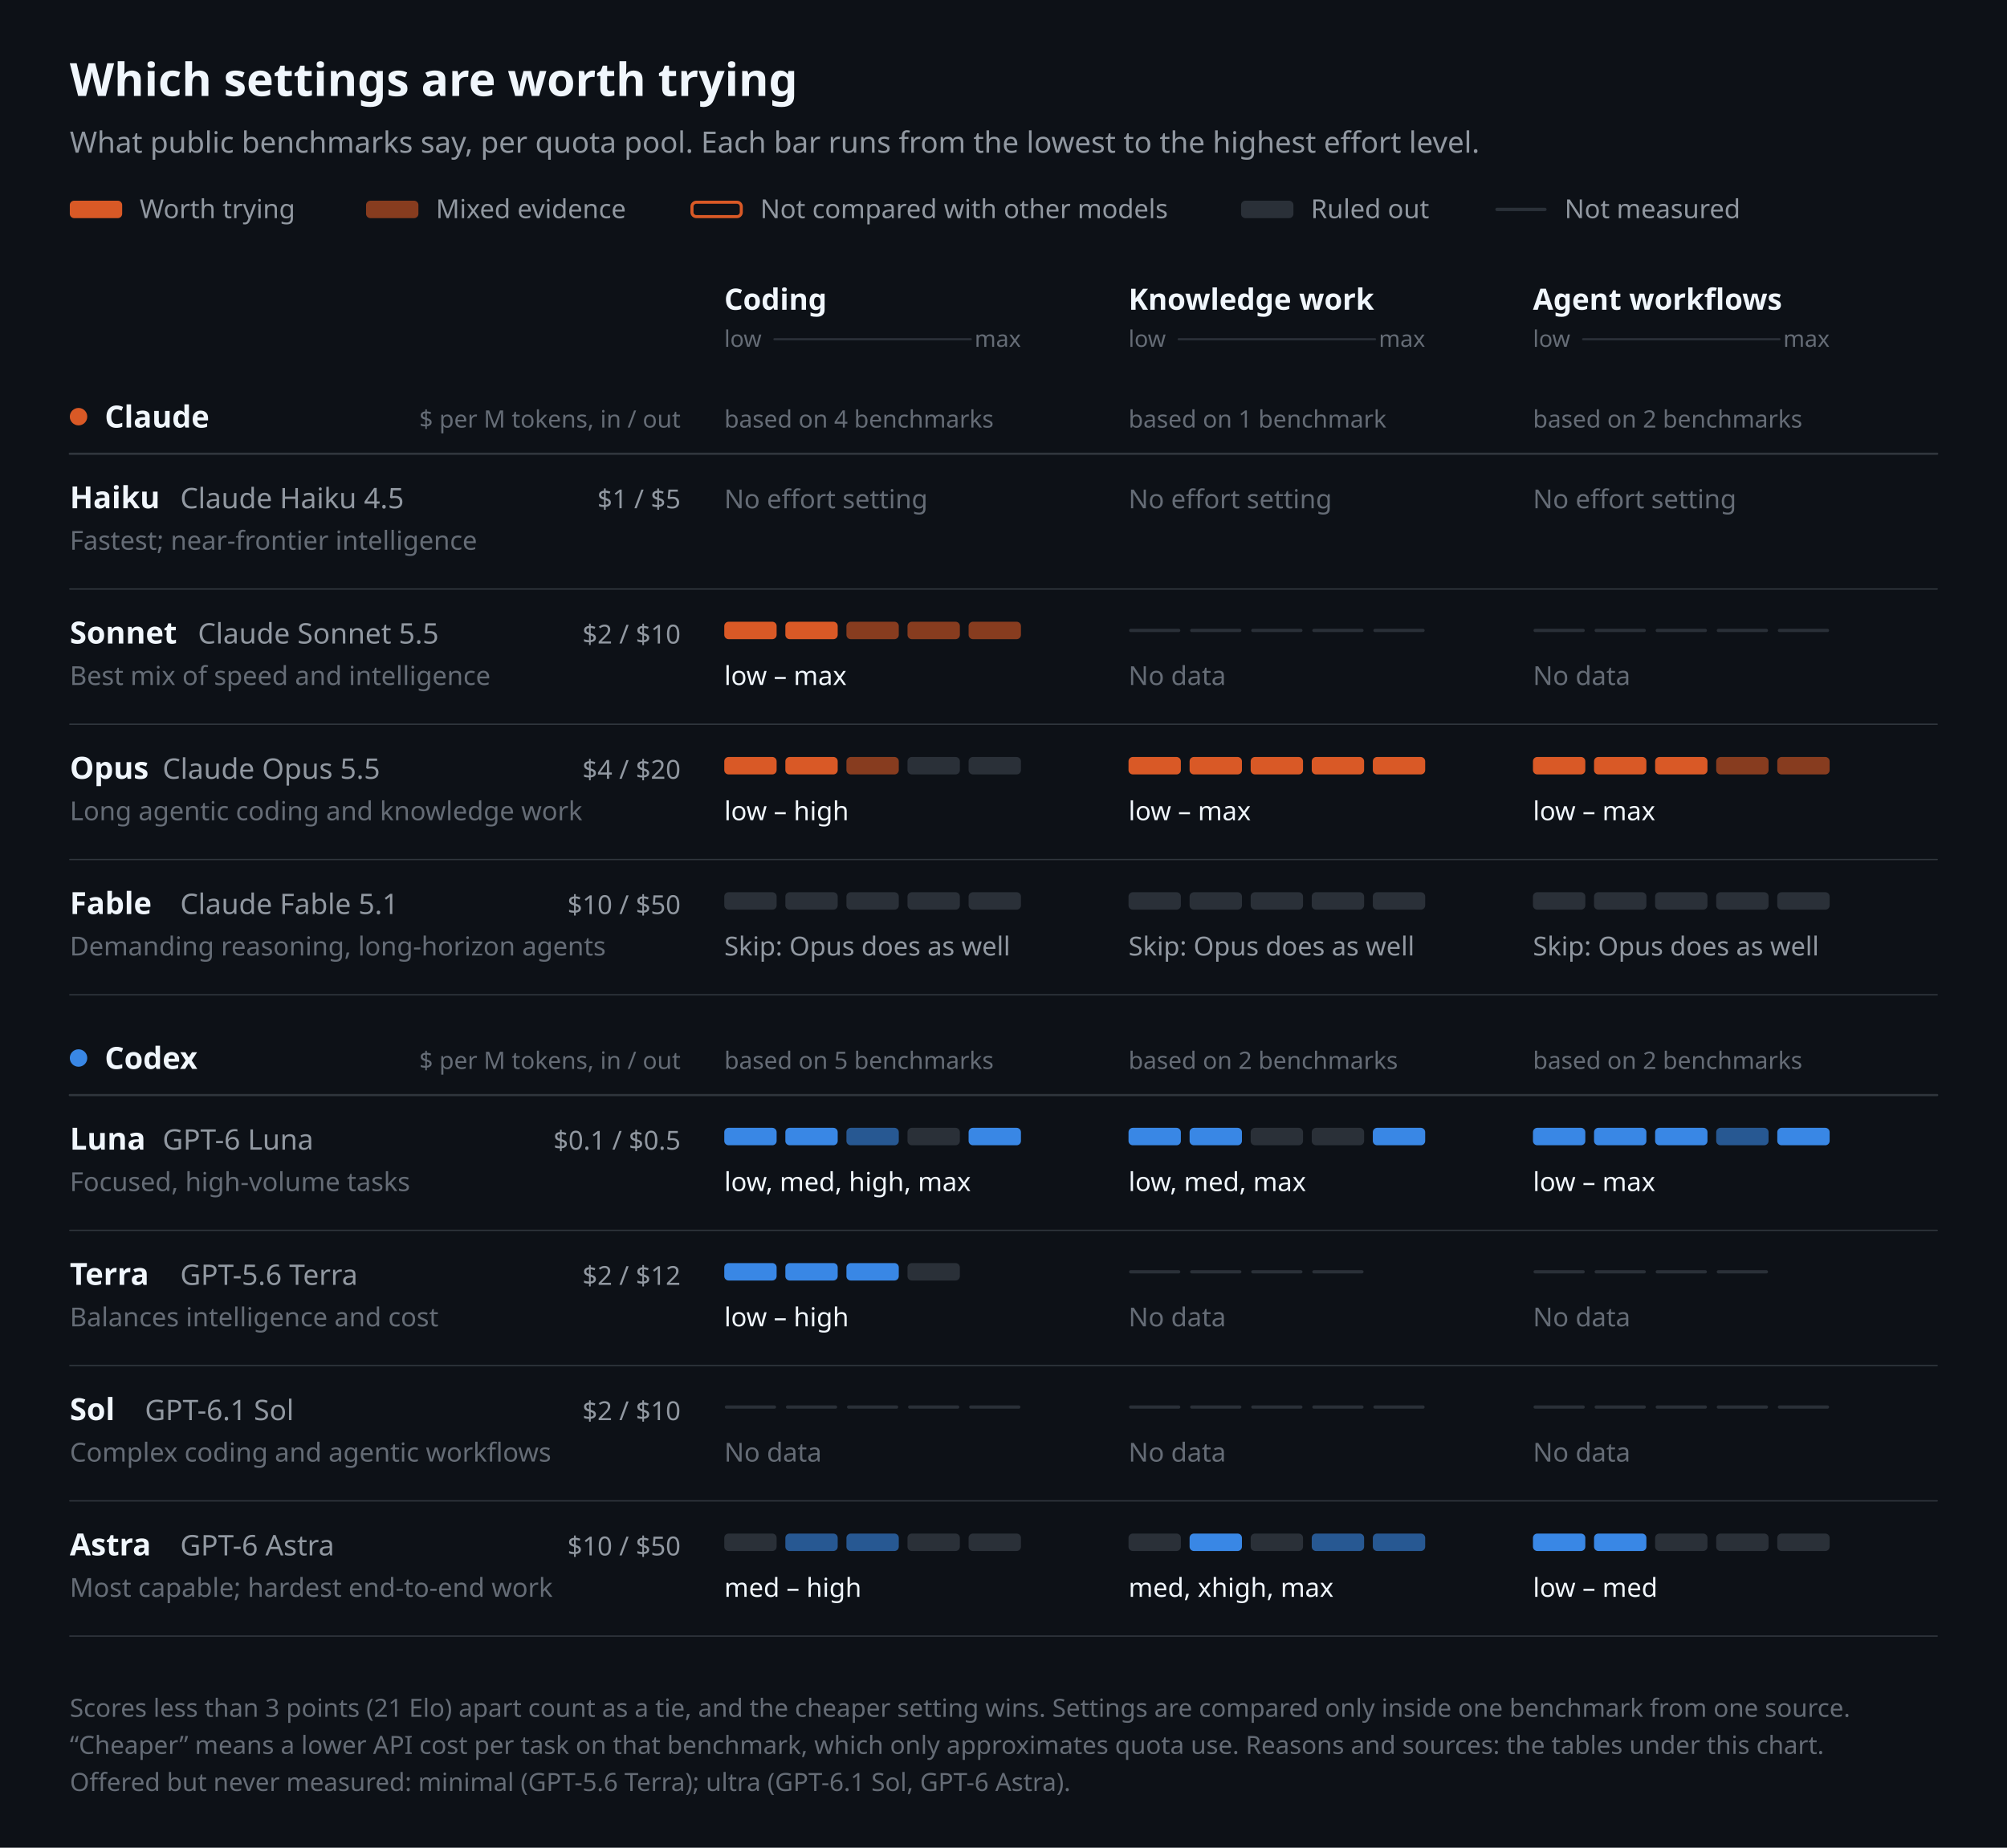
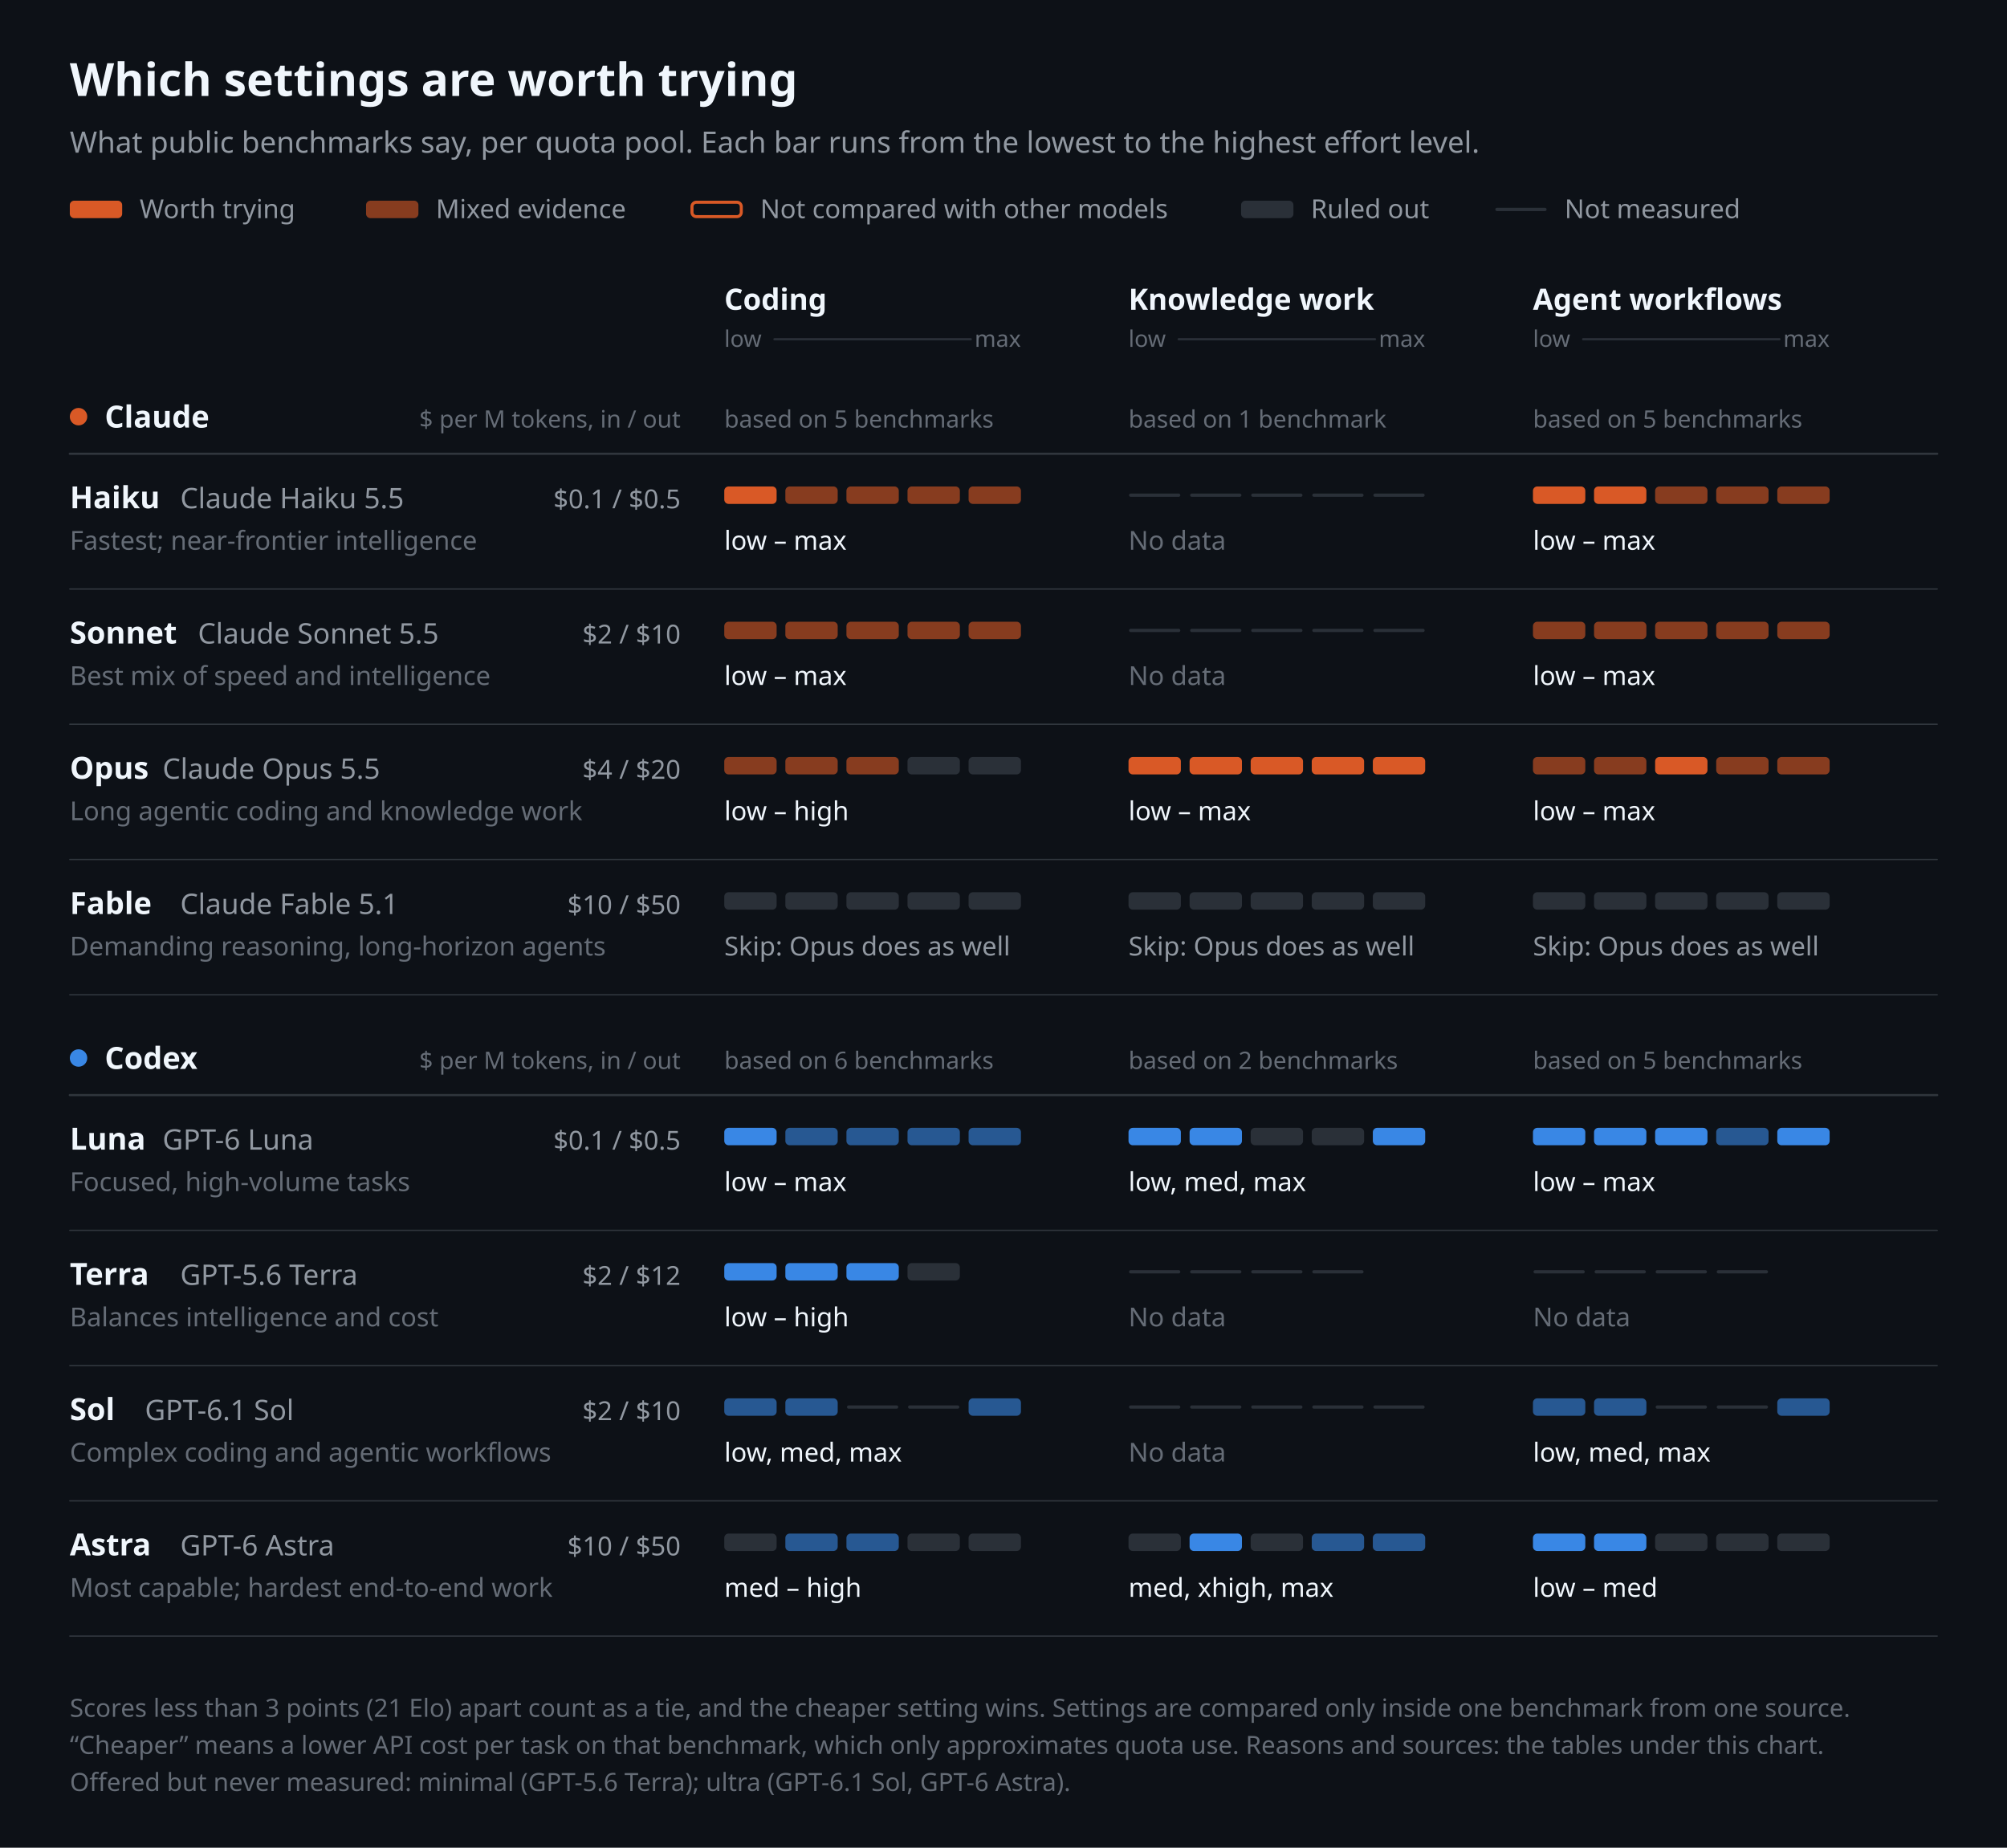
<svg xmlns="http://www.w3.org/2000/svg" width="920" height="847" viewBox="0 0 920 847" font-family="-apple-system, BlinkMacSystemFont, 'Segoe UI', 'Noto Sans', Helvetica, Arial, sans-serif" role="img">
  <rect width="100%" height="100%" fill="#0d1117" />
  <text x="32.0" y="44.0" font-size="21" font-weight="600" fill="#f0f6fc" text-anchor="start">Which settings are worth trying</text>
  <text x="32.0" y="70.0" font-size="13.5" font-weight="400" fill="#9198a1" text-anchor="start">What public benchmarks say, per quota pool. Each bar runs from the lowest to the highest effort level.</text>
  <rect x="32.0" y="92.0" width="24.0" height="8.0" rx="2" fill="#d95926" />
  <text x="64.0" y="100.0" font-size="12" font-weight="400" fill="#9198a1" text-anchor="start">Worth trying</text>
  <rect x="167.8" y="92.0" width="24.0" height="8.0" rx="2" fill="#d95926" fill-opacity="0.6" />
  <text x="199.8" y="100.0" font-size="12" font-weight="400" fill="#9198a1" text-anchor="start">Mixed evidence</text>
  <rect x="317.2" y="92.7" width="22.6" height="6.6" rx="2" fill="none" stroke="#d95926" stroke-width="1.4" />
  <text x="348.5" y="100.0" font-size="12" font-weight="400" fill="#9198a1" text-anchor="start">Not compared with other models</text>
  <rect x="568.9" y="92.0" width="24.0" height="8.0" rx="2" fill="#2a3038" />
  <text x="600.9" y="100.0" font-size="12" font-weight="400" fill="#9198a1" text-anchor="start">Ruled out</text>
  <line x1="686.2" y1="96.0" x2="708.2" y2="96.0" stroke="#2a3038" stroke-width="1.5" stroke-linecap="round" />
  <text x="717.2" y="100.0" font-size="12" font-weight="400" fill="#9198a1" text-anchor="start">Not measured</text>
  <text x="332.0" y="142.0" font-size="13.5" font-weight="600" fill="#f0f6fc" text-anchor="start">Coding</text>
  <text x="332.0" y="159.0" font-size="10.5" font-weight="400" fill="#656c76" text-anchor="start">low</text>
  <text x="468.0" y="159.0" font-size="10.5" font-weight="400" fill="#656c76" text-anchor="end">max</text>
  <line x1="355.0" y1="155.5" x2="445.0" y2="155.5" stroke="#2a3038" stroke-width="1" stroke-linecap="round" />
  <text x="517.3" y="142.0" font-size="13.5" font-weight="600" fill="#f0f6fc" text-anchor="start">Knowledge work</text>
  <text x="517.3" y="159.0" font-size="10.5" font-weight="400" fill="#656c76" text-anchor="start">low</text>
  <text x="653.3" y="159.0" font-size="10.5" font-weight="400" fill="#656c76" text-anchor="end">max</text>
  <line x1="540.3" y1="155.5" x2="630.3" y2="155.5" stroke="#2a3038" stroke-width="1" stroke-linecap="round" />
  <text x="702.7" y="142.0" font-size="13.5" font-weight="600" fill="#f0f6fc" text-anchor="start">Agent workflows</text>
  <text x="702.7" y="159.0" font-size="10.5" font-weight="400" fill="#656c76" text-anchor="start">low</text>
  <text x="838.7" y="159.0" font-size="10.5" font-weight="400" fill="#656c76" text-anchor="end">max</text>
  <line x1="725.7" y1="155.5" x2="815.7" y2="155.5" stroke="#2a3038" stroke-width="1" stroke-linecap="round" />
  <circle cx="36.0" cy="191.0" r="4" fill="#d95926" />
  <text x="48.0" y="196.0" font-size="14" font-weight="600" fill="#f0f6fc" text-anchor="start">Claude</text>
  <text x="312.0" y="196.0" font-size="11" font-weight="400" fill="#656c76" text-anchor="end">$ per M tokens, in / out</text>
-   <text x="332.0" y="196.0" font-size="11" font-weight="400" fill="#656c76" text-anchor="start">based on 4 benchmarks</text>
+   <text x="332.0" y="196.0" font-size="11" font-weight="400" fill="#656c76" text-anchor="start">based on 5 benchmarks</text>
  <text x="517.3" y="196.0" font-size="11" font-weight="400" fill="#656c76" text-anchor="start">based on 1 benchmark</text>
-   <text x="702.7" y="196.0" font-size="11" font-weight="400" fill="#656c76" text-anchor="start">based on 2 benchmarks</text>
+   <text x="702.7" y="196.0" font-size="11" font-weight="400" fill="#656c76" text-anchor="start">based on 5 benchmarks</text>
  <line x1="32.0" y1="208.0" x2="888.0" y2="208.0" stroke="#30363d" stroke-width="1" stroke-linecap="round" />
  <text x="32.0" y="233.0" font-size="14" font-weight="600" fill="#f0f6fc" text-anchor="start">Haiku</text>
-   <text x="82.6" y="233.0" font-size="13" font-weight="400" fill="#9198a1" text-anchor="start">Claude Haiku 4.5</text>
+   <text x="82.6" y="233.0" font-size="13" font-weight="400" fill="#9198a1" text-anchor="start">Claude Haiku 5.5</text>
  <text x="32.0" y="252.0" font-size="12" font-weight="400" fill="#656c76" text-anchor="start">Fastest; near-frontier intelligence</text>
-   <text x="312.0" y="233.0" font-size="12" font-weight="400" fill="#9198a1" text-anchor="end">$1 / $5</text>
-   <text x="332.0" y="233.0" font-size="12" font-weight="400" fill="#656c76" text-anchor="start">No effort setting</text>
-   <text x="517.3" y="233.0" font-size="12" font-weight="400" fill="#656c76" text-anchor="start">No effort setting</text>
-   <text x="702.7" y="233.0" font-size="12" font-weight="400" fill="#656c76" text-anchor="start">No effort setting</text>
+   <text x="312.0" y="233.0" font-size="12" font-weight="400" fill="#9198a1" text-anchor="end">$0.1 / $0.5</text>
+   <rect x="332.0" y="223.0" width="24.0" height="8.0" rx="2" fill="#d95926" />
+   <rect x="360.0" y="223.0" width="24.0" height="8.0" rx="2" fill="#d95926" fill-opacity="0.6" />
+   <rect x="388.0" y="223.0" width="24.0" height="8.0" rx="2" fill="#d95926" fill-opacity="0.6" />
+   <rect x="416.0" y="223.0" width="24.0" height="8.0" rx="2" fill="#d95926" fill-opacity="0.6" />
+   <rect x="444.0" y="223.0" width="24.0" height="8.0" rx="2" fill="#d95926" fill-opacity="0.6" />
+   <text x="332.0" y="252.0" font-size="12" font-weight="400" fill="#f0f6fc" text-anchor="start">low – max</text>
+   <line x1="518.3" y1="227.0" x2="540.3" y2="227.0" stroke="#2a3038" stroke-width="1.5" stroke-linecap="round" />
+   <line x1="546.3" y1="227.0" x2="568.3" y2="227.0" stroke="#2a3038" stroke-width="1.5" stroke-linecap="round" />
+   <line x1="574.3" y1="227.0" x2="596.3" y2="227.0" stroke="#2a3038" stroke-width="1.5" stroke-linecap="round" />
+   <line x1="602.3" y1="227.0" x2="624.3" y2="227.0" stroke="#2a3038" stroke-width="1.5" stroke-linecap="round" />
+   <line x1="630.3" y1="227.0" x2="652.3" y2="227.0" stroke="#2a3038" stroke-width="1.5" stroke-linecap="round" />
+   <text x="517.3" y="252.0" font-size="12" font-weight="400" fill="#656c76" text-anchor="start">No data</text>
+   <rect x="702.7" y="223.0" width="24.0" height="8.0" rx="2" fill="#d95926" />
+   <rect x="730.7" y="223.0" width="24.0" height="8.0" rx="2" fill="#d95926" />
+   <rect x="758.7" y="223.0" width="24.0" height="8.0" rx="2" fill="#d95926" fill-opacity="0.6" />
+   <rect x="786.7" y="223.0" width="24.0" height="8.0" rx="2" fill="#d95926" fill-opacity="0.6" />
+   <rect x="814.7" y="223.0" width="24.0" height="8.0" rx="2" fill="#d95926" fill-opacity="0.6" />
+   <text x="702.7" y="252.0" font-size="12" font-weight="400" fill="#f0f6fc" text-anchor="start">low – max</text>
  <line x1="32.0" y1="270.0" x2="888.0" y2="270.0" stroke="#30363d" stroke-width="0.6" stroke-linecap="round" />
  <text x="32.0" y="295.0" font-size="14" font-weight="600" fill="#f0f6fc" text-anchor="start">Sonnet</text>
  <text x="90.7" y="295.0" font-size="13" font-weight="400" fill="#9198a1" text-anchor="start">Claude Sonnet 5.5</text>
  <text x="32.0" y="314.0" font-size="12" font-weight="400" fill="#656c76" text-anchor="start">Best mix of speed and intelligence</text>
  <text x="312.0" y="295.0" font-size="12" font-weight="400" fill="#9198a1" text-anchor="end">$2 / $10</text>
-   <rect x="332.0" y="285.0" width="24.0" height="8.0" rx="2" fill="#d95926" />
-   <rect x="360.0" y="285.0" width="24.0" height="8.0" rx="2" fill="#d95926" />
+   <rect x="332.0" y="285.0" width="24.0" height="8.0" rx="2" fill="#d95926" fill-opacity="0.6" />
+   <rect x="360.0" y="285.0" width="24.0" height="8.0" rx="2" fill="#d95926" fill-opacity="0.6" />
  <rect x="388.0" y="285.0" width="24.0" height="8.0" rx="2" fill="#d95926" fill-opacity="0.6" />
  <rect x="416.0" y="285.0" width="24.0" height="8.0" rx="2" fill="#d95926" fill-opacity="0.6" />
  <rect x="444.0" y="285.0" width="24.0" height="8.0" rx="2" fill="#d95926" fill-opacity="0.6" />
  <text x="332.0" y="314.0" font-size="12" font-weight="400" fill="#f0f6fc" text-anchor="start">low – max</text>
  <line x1="518.3" y1="289.0" x2="540.3" y2="289.0" stroke="#2a3038" stroke-width="1.5" stroke-linecap="round" />
  <line x1="546.3" y1="289.0" x2="568.3" y2="289.0" stroke="#2a3038" stroke-width="1.5" stroke-linecap="round" />
  <line x1="574.3" y1="289.0" x2="596.3" y2="289.0" stroke="#2a3038" stroke-width="1.5" stroke-linecap="round" />
  <line x1="602.3" y1="289.0" x2="624.3" y2="289.0" stroke="#2a3038" stroke-width="1.5" stroke-linecap="round" />
  <line x1="630.3" y1="289.0" x2="652.3" y2="289.0" stroke="#2a3038" stroke-width="1.5" stroke-linecap="round" />
  <text x="517.3" y="314.0" font-size="12" font-weight="400" fill="#656c76" text-anchor="start">No data</text>
-   <line x1="703.7" y1="289.0" x2="725.7" y2="289.0" stroke="#2a3038" stroke-width="1.5" stroke-linecap="round" />
-   <line x1="731.7" y1="289.0" x2="753.7" y2="289.0" stroke="#2a3038" stroke-width="1.5" stroke-linecap="round" />
-   <line x1="759.7" y1="289.0" x2="781.7" y2="289.0" stroke="#2a3038" stroke-width="1.5" stroke-linecap="round" />
-   <line x1="787.7" y1="289.0" x2="809.7" y2="289.0" stroke="#2a3038" stroke-width="1.5" stroke-linecap="round" />
-   <line x1="815.7" y1="289.0" x2="837.7" y2="289.0" stroke="#2a3038" stroke-width="1.5" stroke-linecap="round" />
-   <text x="702.7" y="314.0" font-size="12" font-weight="400" fill="#656c76" text-anchor="start">No data</text>
+   <rect x="702.7" y="285.0" width="24.0" height="8.0" rx="2" fill="#d95926" fill-opacity="0.6" />
+   <rect x="730.7" y="285.0" width="24.0" height="8.0" rx="2" fill="#d95926" fill-opacity="0.6" />
+   <rect x="758.7" y="285.0" width="24.0" height="8.0" rx="2" fill="#d95926" fill-opacity="0.6" />
+   <rect x="786.7" y="285.0" width="24.0" height="8.0" rx="2" fill="#d95926" fill-opacity="0.6" />
+   <rect x="814.7" y="285.0" width="24.0" height="8.0" rx="2" fill="#d95926" fill-opacity="0.6" />
+   <text x="702.7" y="314.0" font-size="12" font-weight="400" fill="#f0f6fc" text-anchor="start">low – max</text>
  <line x1="32.0" y1="332.0" x2="888.0" y2="332.0" stroke="#30363d" stroke-width="0.6" stroke-linecap="round" />
  <text x="32.0" y="357.0" font-size="14" font-weight="600" fill="#f0f6fc" text-anchor="start">Opus</text>
  <text x="74.5" y="357.0" font-size="13" font-weight="400" fill="#9198a1" text-anchor="start">Claude Opus 5.5</text>
  <text x="32.0" y="376.0" font-size="12" font-weight="400" fill="#656c76" text-anchor="start">Long agentic coding and knowledge work</text>
  <text x="312.0" y="357.0" font-size="12" font-weight="400" fill="#9198a1" text-anchor="end">$4 / $20</text>
-   <rect x="332.0" y="347.0" width="24.0" height="8.0" rx="2" fill="#d95926" />
-   <rect x="360.0" y="347.0" width="24.0" height="8.0" rx="2" fill="#d95926" />
+   <rect x="332.0" y="347.0" width="24.0" height="8.0" rx="2" fill="#d95926" fill-opacity="0.6" />
+   <rect x="360.0" y="347.0" width="24.0" height="8.0" rx="2" fill="#d95926" fill-opacity="0.6" />
  <rect x="388.0" y="347.0" width="24.0" height="8.0" rx="2" fill="#d95926" fill-opacity="0.6" />
  <rect x="416.0" y="347.0" width="24.0" height="8.0" rx="2" fill="#2a3038" />
  <rect x="444.0" y="347.0" width="24.0" height="8.0" rx="2" fill="#2a3038" />
  <text x="332.0" y="376.0" font-size="12" font-weight="400" fill="#f0f6fc" text-anchor="start">low – high</text>
  <rect x="517.3" y="347.0" width="24.0" height="8.0" rx="2" fill="#d95926" />
  <rect x="545.3" y="347.0" width="24.0" height="8.0" rx="2" fill="#d95926" />
  <rect x="573.3" y="347.0" width="24.0" height="8.0" rx="2" fill="#d95926" />
  <rect x="601.3" y="347.0" width="24.0" height="8.0" rx="2" fill="#d95926" />
  <rect x="629.3" y="347.0" width="24.0" height="8.0" rx="2" fill="#d95926" />
  <text x="517.3" y="376.0" font-size="12" font-weight="400" fill="#f0f6fc" text-anchor="start">low – max</text>
-   <rect x="702.7" y="347.0" width="24.0" height="8.0" rx="2" fill="#d95926" />
-   <rect x="730.7" y="347.0" width="24.0" height="8.0" rx="2" fill="#d95926" />
+   <rect x="702.7" y="347.0" width="24.0" height="8.0" rx="2" fill="#d95926" fill-opacity="0.6" />
+   <rect x="730.7" y="347.0" width="24.0" height="8.0" rx="2" fill="#d95926" fill-opacity="0.6" />
  <rect x="758.7" y="347.0" width="24.0" height="8.0" rx="2" fill="#d95926" />
  <rect x="786.7" y="347.0" width="24.0" height="8.0" rx="2" fill="#d95926" fill-opacity="0.6" />
  <rect x="814.7" y="347.0" width="24.0" height="8.0" rx="2" fill="#d95926" fill-opacity="0.6" />
  <text x="702.7" y="376.0" font-size="12" font-weight="400" fill="#f0f6fc" text-anchor="start">low – max</text>
  <line x1="32.0" y1="394.0" x2="888.0" y2="394.0" stroke="#30363d" stroke-width="0.6" stroke-linecap="round" />
  <text x="32.0" y="419.0" font-size="14" font-weight="600" fill="#f0f6fc" text-anchor="start">Fable</text>
  <text x="82.6" y="419.0" font-size="13" font-weight="400" fill="#9198a1" text-anchor="start">Claude Fable 5.1</text>
  <text x="32.0" y="438.0" font-size="12" font-weight="400" fill="#656c76" text-anchor="start">Demanding reasoning, long-horizon agents</text>
  <text x="312.0" y="419.0" font-size="12" font-weight="400" fill="#9198a1" text-anchor="end">$10 / $50</text>
  <rect x="332.0" y="409.0" width="24.0" height="8.0" rx="2" fill="#2a3038" />
  <rect x="360.0" y="409.0" width="24.0" height="8.0" rx="2" fill="#2a3038" />
  <rect x="388.0" y="409.0" width="24.0" height="8.0" rx="2" fill="#2a3038" />
  <rect x="416.0" y="409.0" width="24.0" height="8.0" rx="2" fill="#2a3038" />
  <rect x="444.0" y="409.0" width="24.0" height="8.0" rx="2" fill="#2a3038" />
  <text x="332.0" y="438.0" font-size="12" font-weight="400" fill="#9198a1" text-anchor="start">Skip: Opus does as well</text>
  <rect x="517.3" y="409.0" width="24.0" height="8.0" rx="2" fill="#2a3038" />
  <rect x="545.3" y="409.0" width="24.0" height="8.0" rx="2" fill="#2a3038" />
  <rect x="573.3" y="409.0" width="24.0" height="8.0" rx="2" fill="#2a3038" />
  <rect x="601.3" y="409.0" width="24.0" height="8.0" rx="2" fill="#2a3038" />
  <rect x="629.3" y="409.0" width="24.0" height="8.0" rx="2" fill="#2a3038" />
  <text x="517.3" y="438.0" font-size="12" font-weight="400" fill="#9198a1" text-anchor="start">Skip: Opus does as well</text>
  <rect x="702.7" y="409.0" width="24.0" height="8.0" rx="2" fill="#2a3038" />
  <rect x="730.7" y="409.0" width="24.0" height="8.0" rx="2" fill="#2a3038" />
  <rect x="758.7" y="409.0" width="24.0" height="8.0" rx="2" fill="#2a3038" />
  <rect x="786.7" y="409.0" width="24.0" height="8.0" rx="2" fill="#2a3038" />
  <rect x="814.7" y="409.0" width="24.0" height="8.0" rx="2" fill="#2a3038" />
  <text x="702.7" y="438.0" font-size="12" font-weight="400" fill="#9198a1" text-anchor="start">Skip: Opus does as well</text>
  <line x1="32.0" y1="456.0" x2="888.0" y2="456.0" stroke="#30363d" stroke-width="0.6" stroke-linecap="round" />
  <circle cx="36.0" cy="485.0" r="4" fill="#3987e5" />
  <text x="48.0" y="490.0" font-size="14" font-weight="600" fill="#f0f6fc" text-anchor="start">Codex</text>
  <text x="312.0" y="490.0" font-size="11" font-weight="400" fill="#656c76" text-anchor="end">$ per M tokens, in / out</text>
-   <text x="332.0" y="490.0" font-size="11" font-weight="400" fill="#656c76" text-anchor="start">based on 5 benchmarks</text>
+   <text x="332.0" y="490.0" font-size="11" font-weight="400" fill="#656c76" text-anchor="start">based on 6 benchmarks</text>
  <text x="517.3" y="490.0" font-size="11" font-weight="400" fill="#656c76" text-anchor="start">based on 2 benchmarks</text>
-   <text x="702.7" y="490.0" font-size="11" font-weight="400" fill="#656c76" text-anchor="start">based on 2 benchmarks</text>
+   <text x="702.7" y="490.0" font-size="11" font-weight="400" fill="#656c76" text-anchor="start">based on 5 benchmarks</text>
  <line x1="32.0" y1="502.0" x2="888.0" y2="502.0" stroke="#30363d" stroke-width="1" stroke-linecap="round" />
  <text x="32.0" y="527.0" font-size="14" font-weight="600" fill="#f0f6fc" text-anchor="start">Luna</text>
  <text x="74.5" y="527.0" font-size="13" font-weight="400" fill="#9198a1" text-anchor="start">GPT-6 Luna</text>
  <text x="32.0" y="546.0" font-size="12" font-weight="400" fill="#656c76" text-anchor="start">Focused, high-volume tasks</text>
  <text x="312.0" y="527.0" font-size="12" font-weight="400" fill="#9198a1" text-anchor="end">$0.1 / $0.5</text>
  <rect x="332.0" y="517.0" width="24.0" height="8.0" rx="2" fill="#3987e5" />
-   <rect x="360.0" y="517.0" width="24.0" height="8.0" rx="2" fill="#3987e5" />
+   <rect x="360.0" y="517.0" width="24.0" height="8.0" rx="2" fill="#3987e5" fill-opacity="0.6" />
  <rect x="388.0" y="517.0" width="24.0" height="8.0" rx="2" fill="#3987e5" fill-opacity="0.6" />
-   <rect x="416.0" y="517.0" width="24.0" height="8.0" rx="2" fill="#2a3038" />
-   <rect x="444.0" y="517.0" width="24.0" height="8.0" rx="2" fill="#3987e5" />
-   <text x="332.0" y="546.0" font-size="12" font-weight="400" fill="#f0f6fc" text-anchor="start">low, med, high, max</text>
+   <rect x="416.0" y="517.0" width="24.0" height="8.0" rx="2" fill="#3987e5" fill-opacity="0.6" />
+   <rect x="444.0" y="517.0" width="24.0" height="8.0" rx="2" fill="#3987e5" fill-opacity="0.6" />
+   <text x="332.0" y="546.0" font-size="12" font-weight="400" fill="#f0f6fc" text-anchor="start">low – max</text>
  <rect x="517.3" y="517.0" width="24.0" height="8.0" rx="2" fill="#3987e5" />
  <rect x="545.3" y="517.0" width="24.0" height="8.0" rx="2" fill="#3987e5" />
  <rect x="573.3" y="517.0" width="24.0" height="8.0" rx="2" fill="#2a3038" />
  <rect x="601.3" y="517.0" width="24.0" height="8.0" rx="2" fill="#2a3038" />
  <rect x="629.3" y="517.0" width="24.0" height="8.0" rx="2" fill="#3987e5" />
  <text x="517.3" y="546.0" font-size="12" font-weight="400" fill="#f0f6fc" text-anchor="start">low, med, max</text>
  <rect x="702.7" y="517.0" width="24.0" height="8.0" rx="2" fill="#3987e5" />
  <rect x="730.7" y="517.0" width="24.0" height="8.0" rx="2" fill="#3987e5" />
  <rect x="758.7" y="517.0" width="24.0" height="8.0" rx="2" fill="#3987e5" />
  <rect x="786.7" y="517.0" width="24.0" height="8.0" rx="2" fill="#3987e5" fill-opacity="0.6" />
  <rect x="814.7" y="517.0" width="24.0" height="8.0" rx="2" fill="#3987e5" />
  <text x="702.7" y="546.0" font-size="12" font-weight="400" fill="#f0f6fc" text-anchor="start">low – max</text>
  <line x1="32.0" y1="564.0" x2="888.0" y2="564.0" stroke="#30363d" stroke-width="0.6" stroke-linecap="round" />
  <text x="32.0" y="589.0" font-size="14" font-weight="600" fill="#f0f6fc" text-anchor="start">Terra</text>
  <text x="82.6" y="589.0" font-size="13" font-weight="400" fill="#9198a1" text-anchor="start">GPT-5.6 Terra</text>
  <text x="32.0" y="608.0" font-size="12" font-weight="400" fill="#656c76" text-anchor="start">Balances intelligence and cost</text>
  <text x="312.0" y="589.0" font-size="12" font-weight="400" fill="#9198a1" text-anchor="end">$2 / $12</text>
  <rect x="332.0" y="579.0" width="24.0" height="8.0" rx="2" fill="#3987e5" />
  <rect x="360.0" y="579.0" width="24.0" height="8.0" rx="2" fill="#3987e5" />
  <rect x="388.0" y="579.0" width="24.0" height="8.0" rx="2" fill="#3987e5" />
  <rect x="416.0" y="579.0" width="24.0" height="8.0" rx="2" fill="#2a3038" />
  <rect x="444.0" y="579.0" width="24.0" height="8.0" rx="2" fill="none" />
  <text x="332.0" y="608.0" font-size="12" font-weight="400" fill="#f0f6fc" text-anchor="start">low – high</text>
  <line x1="518.3" y1="583.0" x2="540.3" y2="583.0" stroke="#2a3038" stroke-width="1.5" stroke-linecap="round" />
  <line x1="546.3" y1="583.0" x2="568.3" y2="583.0" stroke="#2a3038" stroke-width="1.5" stroke-linecap="round" />
  <line x1="574.3" y1="583.0" x2="596.3" y2="583.0" stroke="#2a3038" stroke-width="1.5" stroke-linecap="round" />
  <line x1="602.3" y1="583.0" x2="624.3" y2="583.0" stroke="#2a3038" stroke-width="1.5" stroke-linecap="round" />
  <rect x="629.3" y="579.0" width="24.0" height="8.0" rx="2" fill="none" />
  <text x="517.3" y="608.0" font-size="12" font-weight="400" fill="#656c76" text-anchor="start">No data</text>
  <line x1="703.7" y1="583.0" x2="725.7" y2="583.0" stroke="#2a3038" stroke-width="1.5" stroke-linecap="round" />
  <line x1="731.7" y1="583.0" x2="753.7" y2="583.0" stroke="#2a3038" stroke-width="1.5" stroke-linecap="round" />
  <line x1="759.7" y1="583.0" x2="781.7" y2="583.0" stroke="#2a3038" stroke-width="1.5" stroke-linecap="round" />
  <line x1="787.7" y1="583.0" x2="809.7" y2="583.0" stroke="#2a3038" stroke-width="1.5" stroke-linecap="round" />
  <rect x="814.7" y="579.0" width="24.0" height="8.0" rx="2" fill="none" />
  <text x="702.7" y="608.0" font-size="12" font-weight="400" fill="#656c76" text-anchor="start">No data</text>
  <line x1="32.0" y1="626.0" x2="888.0" y2="626.0" stroke="#30363d" stroke-width="0.6" stroke-linecap="round" />
  <text x="32.0" y="651.0" font-size="14" font-weight="600" fill="#f0f6fc" text-anchor="start">Sol</text>
  <text x="66.4" y="651.0" font-size="13" font-weight="400" fill="#9198a1" text-anchor="start">GPT-6.1 Sol</text>
  <text x="32.0" y="670.0" font-size="12" font-weight="400" fill="#656c76" text-anchor="start">Complex coding and agentic workflows</text>
  <text x="312.0" y="651.0" font-size="12" font-weight="400" fill="#9198a1" text-anchor="end">$2 / $10</text>
-   <line x1="333.0" y1="645.0" x2="355.0" y2="645.0" stroke="#2a3038" stroke-width="1.5" stroke-linecap="round" />
-   <line x1="361.0" y1="645.0" x2="383.0" y2="645.0" stroke="#2a3038" stroke-width="1.5" stroke-linecap="round" />
+   <rect x="332.0" y="641.0" width="24.0" height="8.0" rx="2" fill="#3987e5" fill-opacity="0.6" />
+   <rect x="360.0" y="641.0" width="24.0" height="8.0" rx="2" fill="#3987e5" fill-opacity="0.6" />
  <line x1="389.0" y1="645.0" x2="411.0" y2="645.0" stroke="#2a3038" stroke-width="1.5" stroke-linecap="round" />
  <line x1="417.0" y1="645.0" x2="439.0" y2="645.0" stroke="#2a3038" stroke-width="1.5" stroke-linecap="round" />
-   <line x1="445.0" y1="645.0" x2="467.0" y2="645.0" stroke="#2a3038" stroke-width="1.5" stroke-linecap="round" />
-   <text x="332.0" y="670.0" font-size="12" font-weight="400" fill="#656c76" text-anchor="start">No data</text>
+   <rect x="444.0" y="641.0" width="24.0" height="8.0" rx="2" fill="#3987e5" fill-opacity="0.6" />
+   <text x="332.0" y="670.0" font-size="12" font-weight="400" fill="#f0f6fc" text-anchor="start">low, med, max</text>
  <line x1="518.3" y1="645.0" x2="540.3" y2="645.0" stroke="#2a3038" stroke-width="1.5" stroke-linecap="round" />
  <line x1="546.3" y1="645.0" x2="568.3" y2="645.0" stroke="#2a3038" stroke-width="1.5" stroke-linecap="round" />
  <line x1="574.3" y1="645.0" x2="596.3" y2="645.0" stroke="#2a3038" stroke-width="1.5" stroke-linecap="round" />
  <line x1="602.3" y1="645.0" x2="624.3" y2="645.0" stroke="#2a3038" stroke-width="1.5" stroke-linecap="round" />
  <line x1="630.3" y1="645.0" x2="652.3" y2="645.0" stroke="#2a3038" stroke-width="1.5" stroke-linecap="round" />
  <text x="517.3" y="670.0" font-size="12" font-weight="400" fill="#656c76" text-anchor="start">No data</text>
-   <line x1="703.7" y1="645.0" x2="725.7" y2="645.0" stroke="#2a3038" stroke-width="1.5" stroke-linecap="round" />
-   <line x1="731.7" y1="645.0" x2="753.7" y2="645.0" stroke="#2a3038" stroke-width="1.5" stroke-linecap="round" />
+   <rect x="702.7" y="641.0" width="24.0" height="8.0" rx="2" fill="#3987e5" fill-opacity="0.6" />
+   <rect x="730.7" y="641.0" width="24.0" height="8.0" rx="2" fill="#3987e5" fill-opacity="0.6" />
  <line x1="759.7" y1="645.0" x2="781.7" y2="645.0" stroke="#2a3038" stroke-width="1.5" stroke-linecap="round" />
  <line x1="787.7" y1="645.0" x2="809.7" y2="645.0" stroke="#2a3038" stroke-width="1.5" stroke-linecap="round" />
-   <line x1="815.7" y1="645.0" x2="837.7" y2="645.0" stroke="#2a3038" stroke-width="1.5" stroke-linecap="round" />
-   <text x="702.7" y="670.0" font-size="12" font-weight="400" fill="#656c76" text-anchor="start">No data</text>
+   <rect x="814.7" y="641.0" width="24.0" height="8.0" rx="2" fill="#3987e5" fill-opacity="0.6" />
+   <text x="702.7" y="670.0" font-size="12" font-weight="400" fill="#f0f6fc" text-anchor="start">low, med, max</text>
  <line x1="32.0" y1="688.0" x2="888.0" y2="688.0" stroke="#30363d" stroke-width="0.6" stroke-linecap="round" />
  <text x="32.0" y="713.0" font-size="14" font-weight="600" fill="#f0f6fc" text-anchor="start">Astra</text>
  <text x="82.6" y="713.0" font-size="13" font-weight="400" fill="#9198a1" text-anchor="start">GPT-6 Astra</text>
  <text x="32.0" y="732.0" font-size="12" font-weight="400" fill="#656c76" text-anchor="start">Most capable; hardest end-to-end work</text>
  <text x="312.0" y="713.0" font-size="12" font-weight="400" fill="#9198a1" text-anchor="end">$10 / $50</text>
  <rect x="332.0" y="703.0" width="24.0" height="8.0" rx="2" fill="#2a3038" />
  <rect x="360.0" y="703.0" width="24.0" height="8.0" rx="2" fill="#3987e5" fill-opacity="0.6" />
  <rect x="388.0" y="703.0" width="24.0" height="8.0" rx="2" fill="#3987e5" fill-opacity="0.6" />
  <rect x="416.0" y="703.0" width="24.0" height="8.0" rx="2" fill="#2a3038" />
  <rect x="444.0" y="703.0" width="24.0" height="8.0" rx="2" fill="#2a3038" />
  <text x="332.0" y="732.0" font-size="12" font-weight="400" fill="#f0f6fc" text-anchor="start">med – high</text>
  <rect x="517.3" y="703.0" width="24.0" height="8.0" rx="2" fill="#2a3038" />
  <rect x="545.3" y="703.0" width="24.0" height="8.0" rx="2" fill="#3987e5" />
  <rect x="573.3" y="703.0" width="24.0" height="8.0" rx="2" fill="#2a3038" />
  <rect x="601.3" y="703.0" width="24.0" height="8.0" rx="2" fill="#3987e5" fill-opacity="0.6" />
  <rect x="629.3" y="703.0" width="24.0" height="8.0" rx="2" fill="#3987e5" fill-opacity="0.6" />
  <text x="517.3" y="732.0" font-size="12" font-weight="400" fill="#f0f6fc" text-anchor="start">med, xhigh, max</text>
  <rect x="702.7" y="703.0" width="24.0" height="8.0" rx="2" fill="#3987e5" />
  <rect x="730.7" y="703.0" width="24.0" height="8.0" rx="2" fill="#3987e5" />
  <rect x="758.7" y="703.0" width="24.0" height="8.0" rx="2" fill="#2a3038" />
  <rect x="786.7" y="703.0" width="24.0" height="8.0" rx="2" fill="#2a3038" />
  <rect x="814.7" y="703.0" width="24.0" height="8.0" rx="2" fill="#2a3038" />
  <text x="702.7" y="732.0" font-size="12" font-weight="400" fill="#f0f6fc" text-anchor="start">low – med</text>
  <line x1="32.0" y1="750.0" x2="888.0" y2="750.0" stroke="#30363d" stroke-width="0.6" stroke-linecap="round" />
  <text x="32.0" y="787.0" font-size="11.5" font-weight="400" fill="#656c76" text-anchor="start">Scores less than 3 points (21 Elo) apart count as a tie, and the cheaper setting wins. Settings are compared only inside one benchmark from one source.</text>
  <text x="32.0" y="804.0" font-size="11.5" font-weight="400" fill="#656c76" text-anchor="start">“Cheaper” means a lower API cost per task on that benchmark, which only approximates quota use. Reasons and sources: the tables under this chart.</text>
  <text x="32.0" y="821.0" font-size="11.5" font-weight="400" fill="#656c76" text-anchor="start">Offered but never measured: minimal (GPT-5.6 Terra); ultra (GPT-6.1 Sol, GPT-6 Astra).</text>
</svg>
